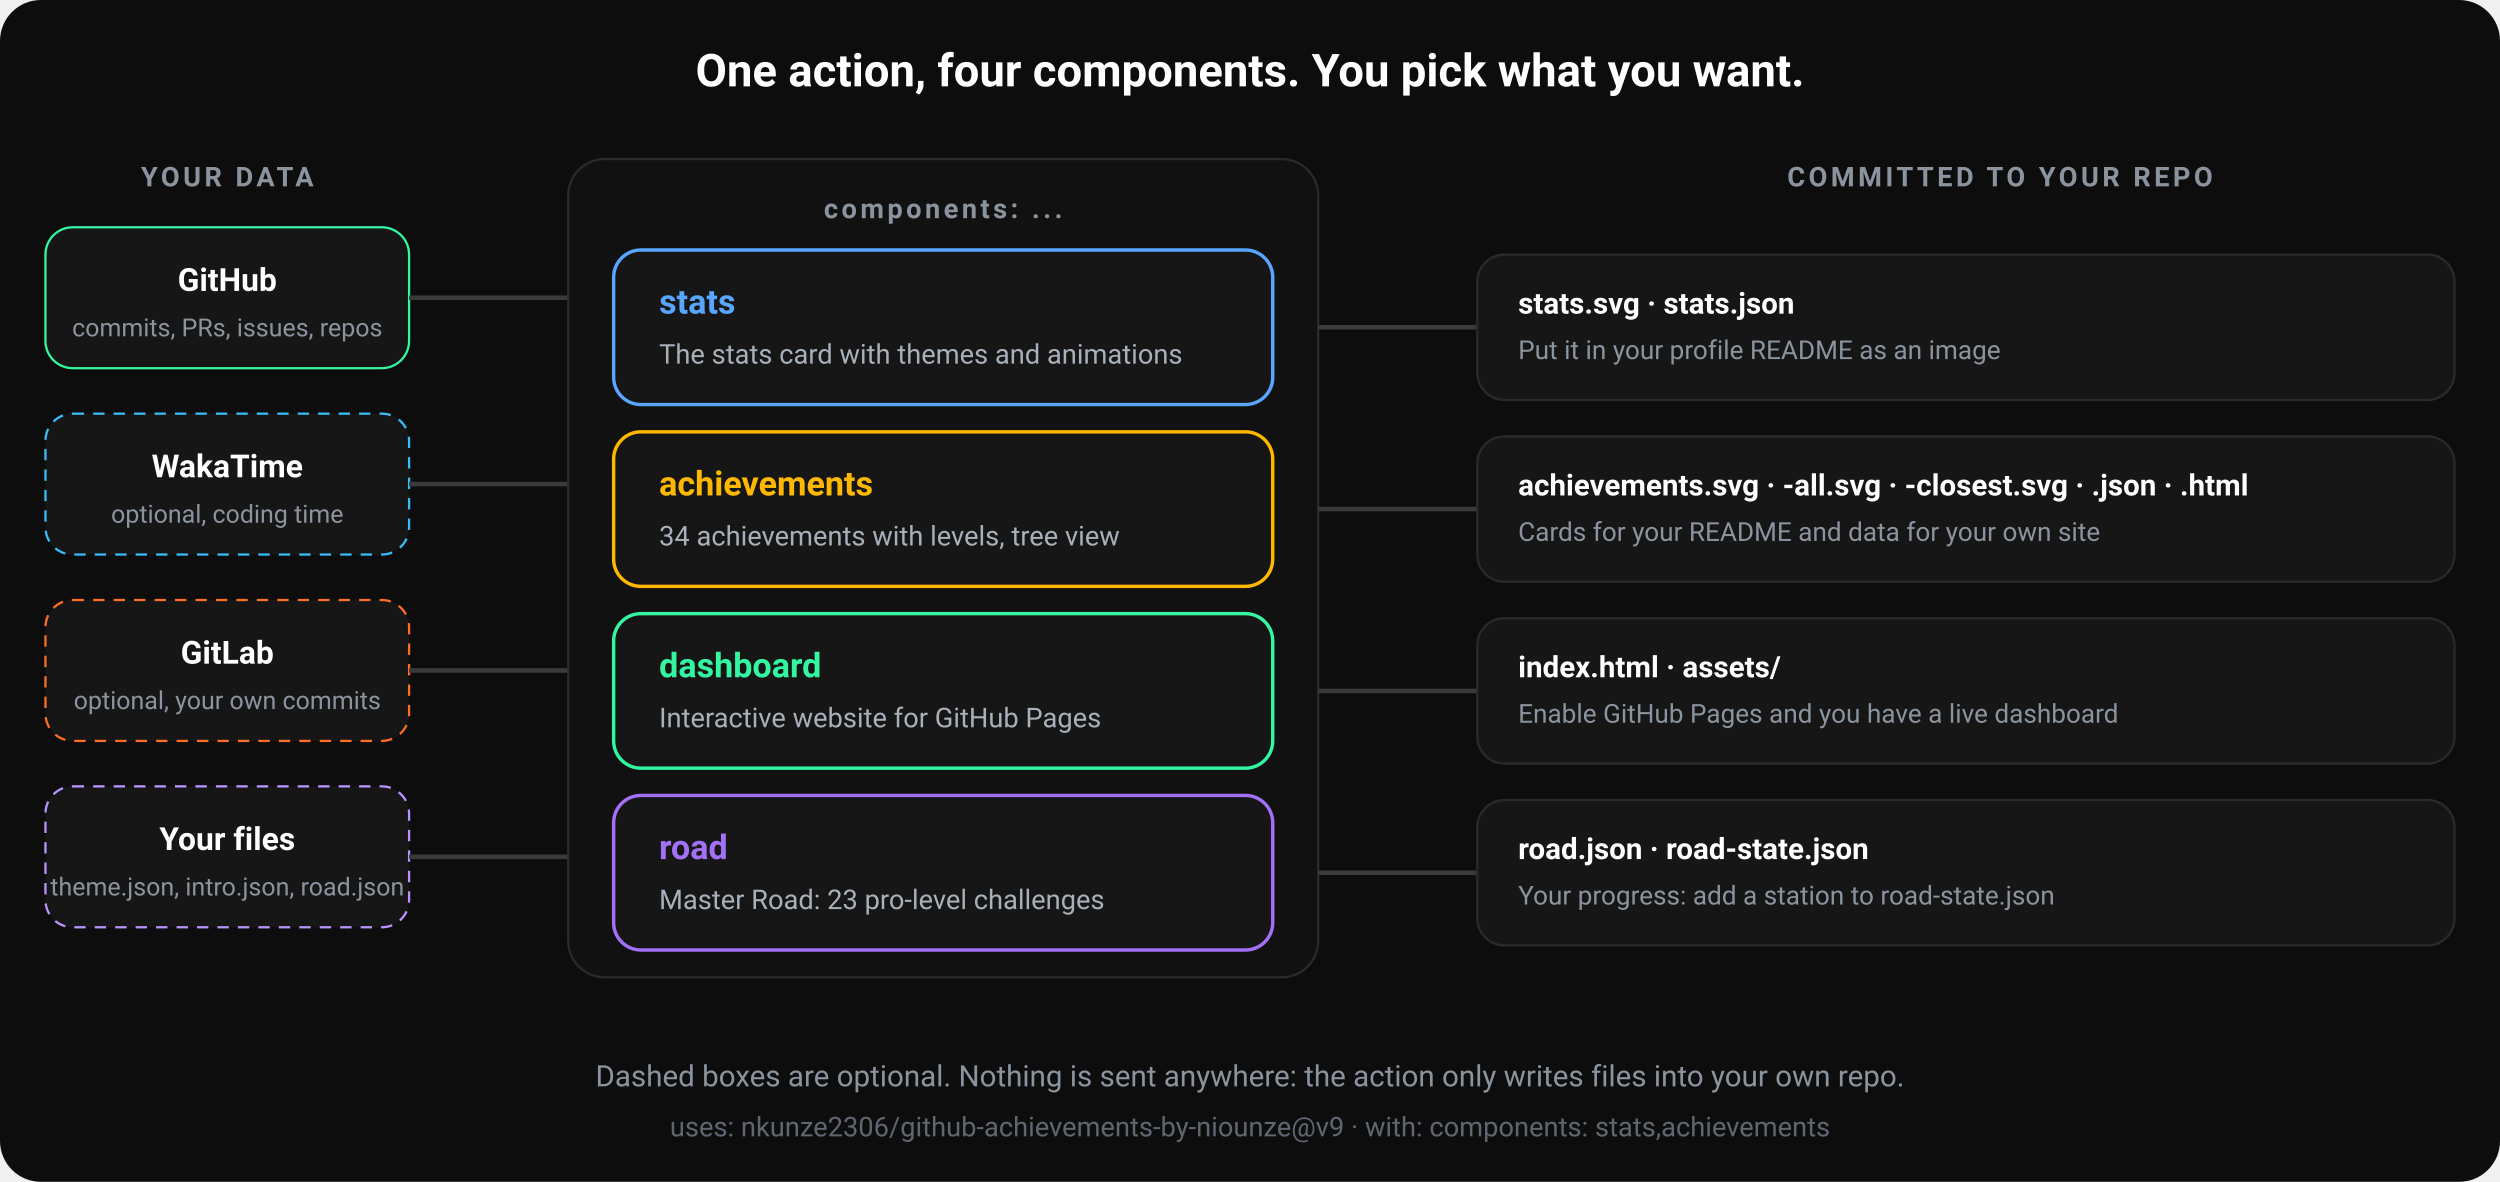
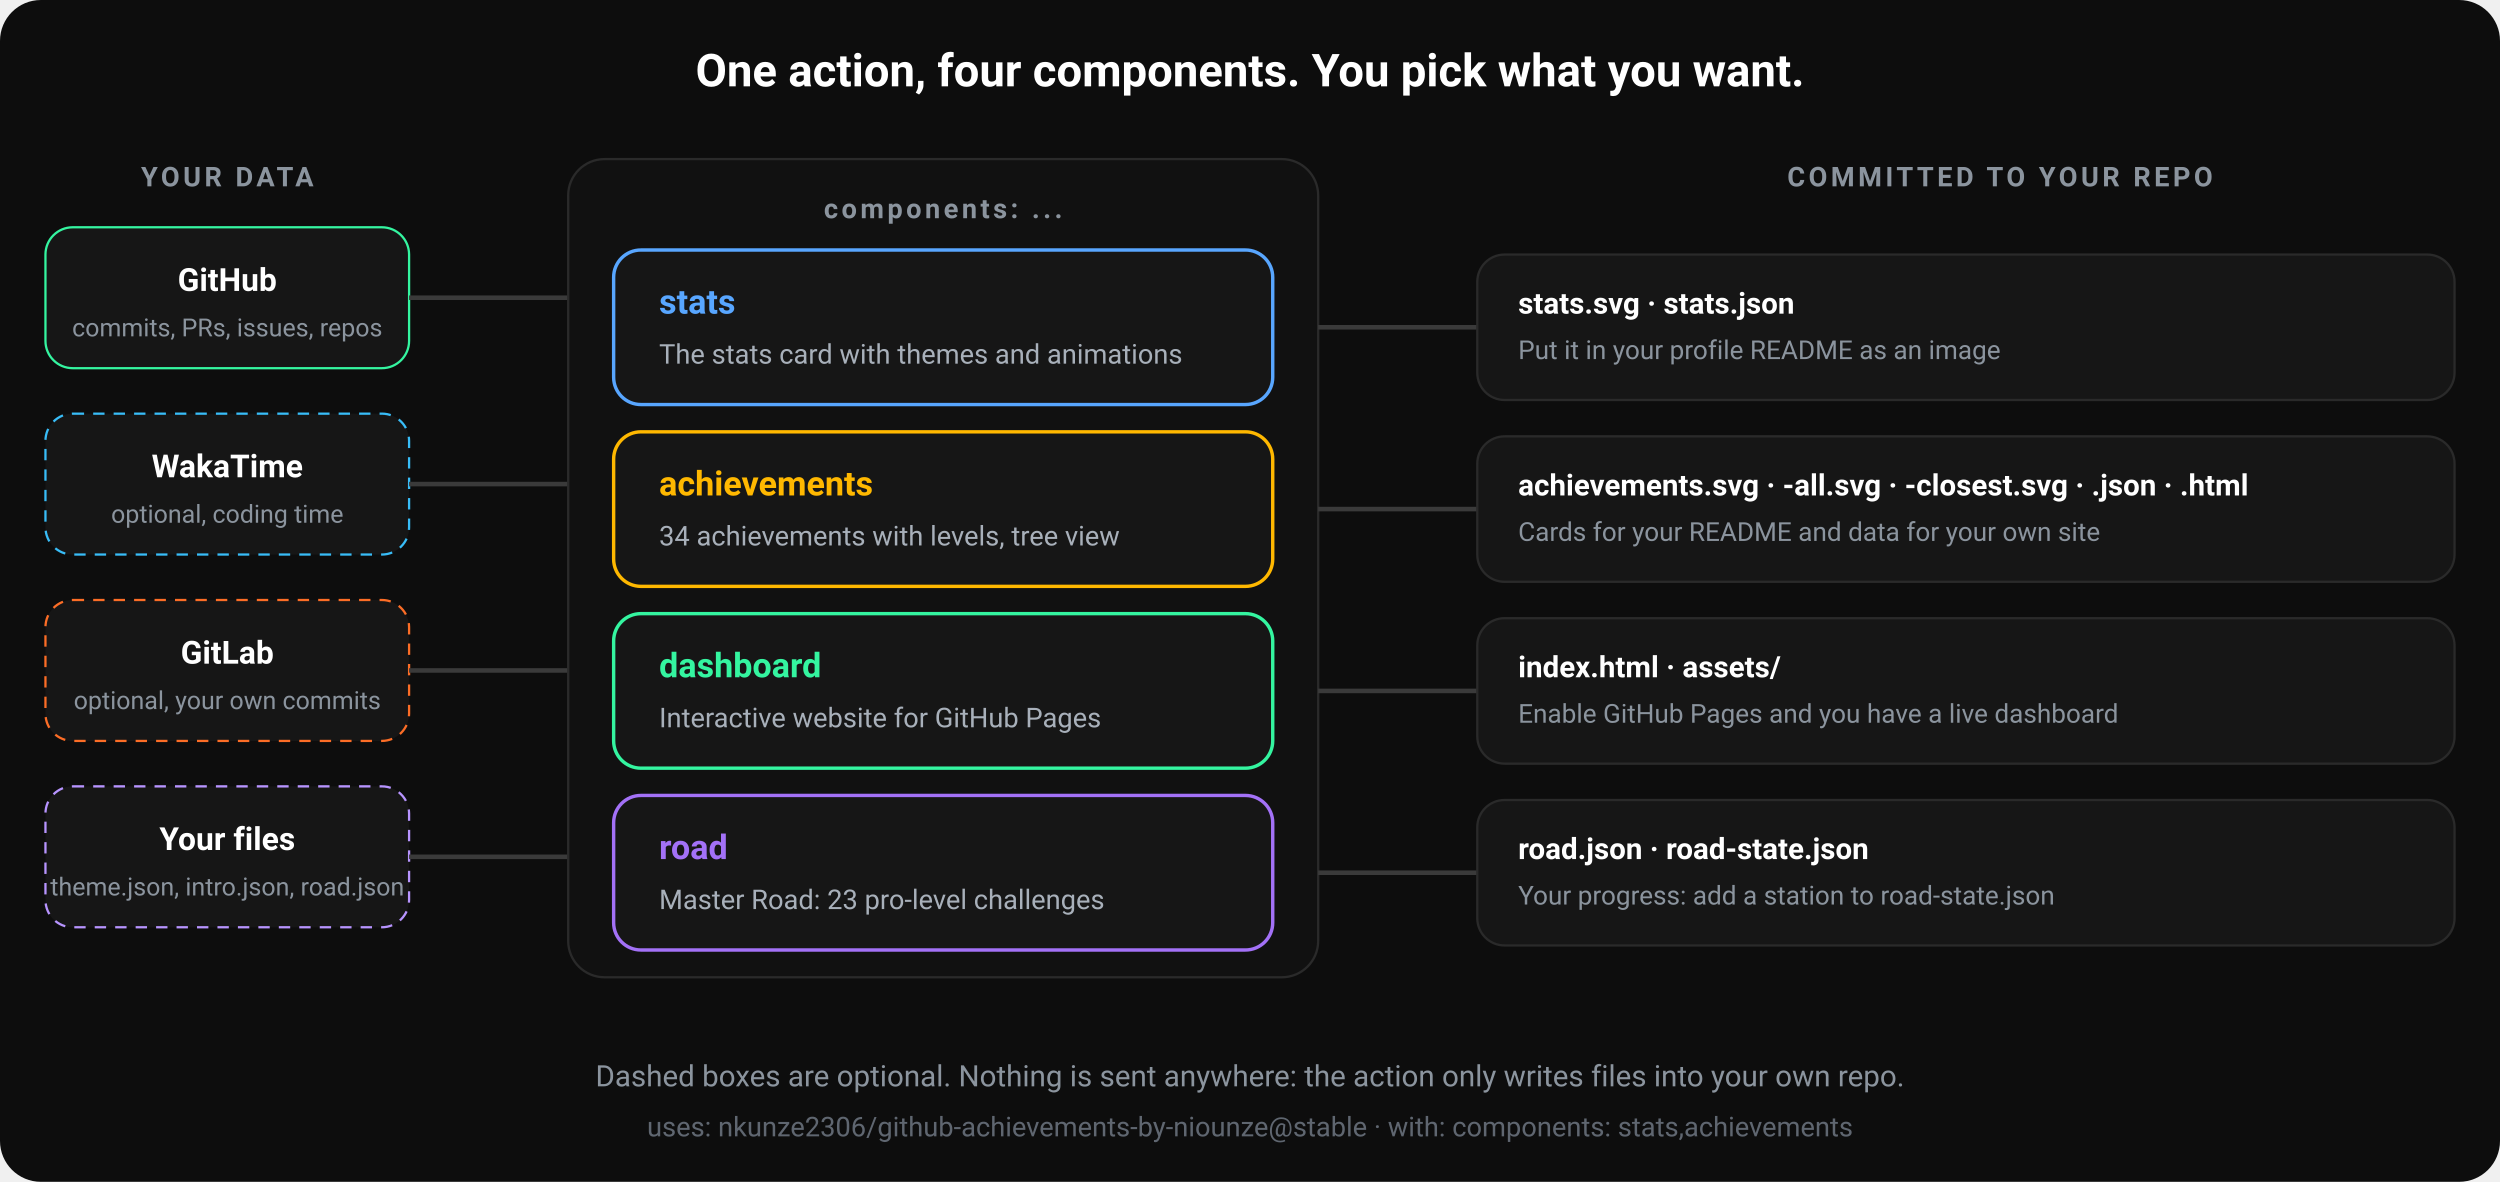
<svg xmlns="http://www.w3.org/2000/svg" width="1100" height="520" viewBox="0 0 1100 520" font-family="-apple-system,Segoe UI,Roboto,Arial,sans-serif">
  <rect width="1100" height="520" rx="18" fill="#0d0d0d" />
  <text x="550" y="38" font-size="20" font-weight="700" text-anchor="middle" fill="#ffffff">One action, four components. You pick what you want.</text>
  <text x="100" y="82" font-size="12" font-weight="700" letter-spacing="1.5" text-anchor="middle" fill="#8b949e">YOUR DATA</text>
  <g font-size="14" font-weight="700" text-anchor="middle">
    <rect x="20" y="100" width="160" height="62" rx="12" fill="#161616" stroke="#34f5a0" />
    <text x="100" y="128" fill="#fff">GitHub</text>
    <text x="100" y="148" font-size="11" font-weight="400" fill="#8b949e">commits, PRs, issues, repos</text>
    <rect x="20" y="182" width="160" height="62" rx="12" fill="#161616" stroke="#38bdf8" stroke-dasharray="5 4" />
    <text x="100" y="210" fill="#fff">WakaTime</text>
    <text x="100" y="230" font-size="11" font-weight="400" fill="#8b949e">optional, coding time</text>
    <rect x="20" y="264" width="160" height="62" rx="12" fill="#161616" stroke="#fc6d26" stroke-dasharray="5 4" />
    <text x="100" y="292" fill="#fff">GitLab</text>
    <text x="100" y="312" font-size="11" font-weight="400" fill="#8b949e">optional, your own commits</text>
    <rect x="20" y="346" width="160" height="62" rx="12" fill="#161616" stroke="#b794ff" stroke-dasharray="5 4" />
    <text x="100" y="374" fill="#fff">Your files</text>
    <text x="100" y="394" font-size="11" font-weight="400" fill="#8b949e">theme.json, intro.json, road.json</text>
  </g>
  <g stroke="#3a3a3a" stroke-width="2" fill="none">
    <path d="M180 131 H250" />
    <path d="M180 213 H250" />
    <path d="M180 295 H250" />
    <path d="M180 377 H250" />
  </g>
  <rect x="250" y="70" width="330" height="360" rx="16" fill="#111111" stroke="#2a2a2a" />
  <text x="415" y="96" font-size="12" font-weight="700" letter-spacing="1.5" text-anchor="middle" fill="#8b949e">components: ...</text>
  <g font-size="15" font-weight="700">
    <rect x="270" y="110" width="290" height="68" rx="12" fill="#161616" stroke="#58a6ff" stroke-width="1.5" />
    <text x="290" y="138" fill="#58a6ff">stats</text>
    <text x="290" y="160" font-size="12" font-weight="400" fill="#a8b0ba">The stats card with themes and animations</text>
    <rect x="270" y="190" width="290" height="68" rx="12" fill="#161616" stroke="#ffb800" stroke-width="1.5" />
    <text x="290" y="218" fill="#ffb800">achievements</text>
    <text x="290" y="240" font-size="12" font-weight="400" fill="#a8b0ba">34 achievements with levels, tree view</text>
    <rect x="270" y="270" width="290" height="68" rx="12" fill="#161616" stroke="#34f5a0" stroke-width="1.5" />
    <text x="290" y="298" fill="#34f5a0">dashboard</text>
    <text x="290" y="320" font-size="12" font-weight="400" fill="#a8b0ba">Interactive website for GitHub Pages</text>
    <rect x="270" y="350" width="290" height="68" rx="12" fill="#161616" stroke="#a371f7" stroke-width="1.5" />
    <text x="290" y="378" fill="#a371f7">road</text>
    <text x="290" y="400" font-size="12" font-weight="400" fill="#a8b0ba">Master Road: 23 pro-level challenges</text>
  </g>
  <g stroke="#3a3a3a" stroke-width="2" fill="none">
    <path d="M580 144 H650" />
    <path d="M580 224 H650" />
    <path d="M580 304 H650" />
    <path d="M580 384 H650" />
  </g>
  <text x="880" y="82" font-size="12" font-weight="700" letter-spacing="1.5" text-anchor="middle" fill="#8b949e">COMMITTED TO YOUR REPO</text>
  <g font-size="13" font-weight="700">
    <rect x="650" y="112" width="430" height="64" rx="12" fill="#161616" stroke="#2a2a2a" />
    <text x="668" y="138" fill="#fff">stats.svg · stats.json</text>
    <text x="668" y="158" font-size="11.5" font-weight="400" fill="#8b949e">Put it in your profile README as an image</text>
    <rect x="650" y="192" width="430" height="64" rx="12" fill="#161616" stroke="#2a2a2a" />
    <text x="668" y="218" fill="#fff">achievements.svg · -all.svg · -closest.svg · .json · .html</text>
    <text x="668" y="238" font-size="11.5" font-weight="400" fill="#8b949e">Cards for your README and data for your own site</text>
    <rect x="650" y="272" width="430" height="64" rx="12" fill="#161616" stroke="#2a2a2a" />
    <text x="668" y="298" fill="#fff">index.html · assets/</text>
    <text x="668" y="318" font-size="11.5" font-weight="400" fill="#8b949e">Enable GitHub Pages and you have a live dashboard</text>
    <rect x="650" y="352" width="430" height="64" rx="12" fill="#161616" stroke="#2a2a2a" />
    <text x="668" y="378" fill="#fff">road.json · road-state.json</text>
    <text x="668" y="398" font-size="11.5" font-weight="400" fill="#8b949e">Your progress: add a station to road-state.json</text>
  </g>
  <text x="550" y="478" font-size="13" text-anchor="middle" fill="#8b949e">Dashed boxes are optional. Nothing is sent anywhere: the action only writes files into your own repo.</text>
-   <text x="550" y="500" font-size="12" text-anchor="middle" fill="#5f6670">uses: nkunze2306/github-achievements-by-niounze@v9 · with: components: stats,achievements</text>
+   <text x="550" y="500" font-size="12" text-anchor="middle" fill="#5f6670">uses: nkunze2306/github-achievements-by-niounze@stable · with: components: stats,achievements</text>
</svg>
